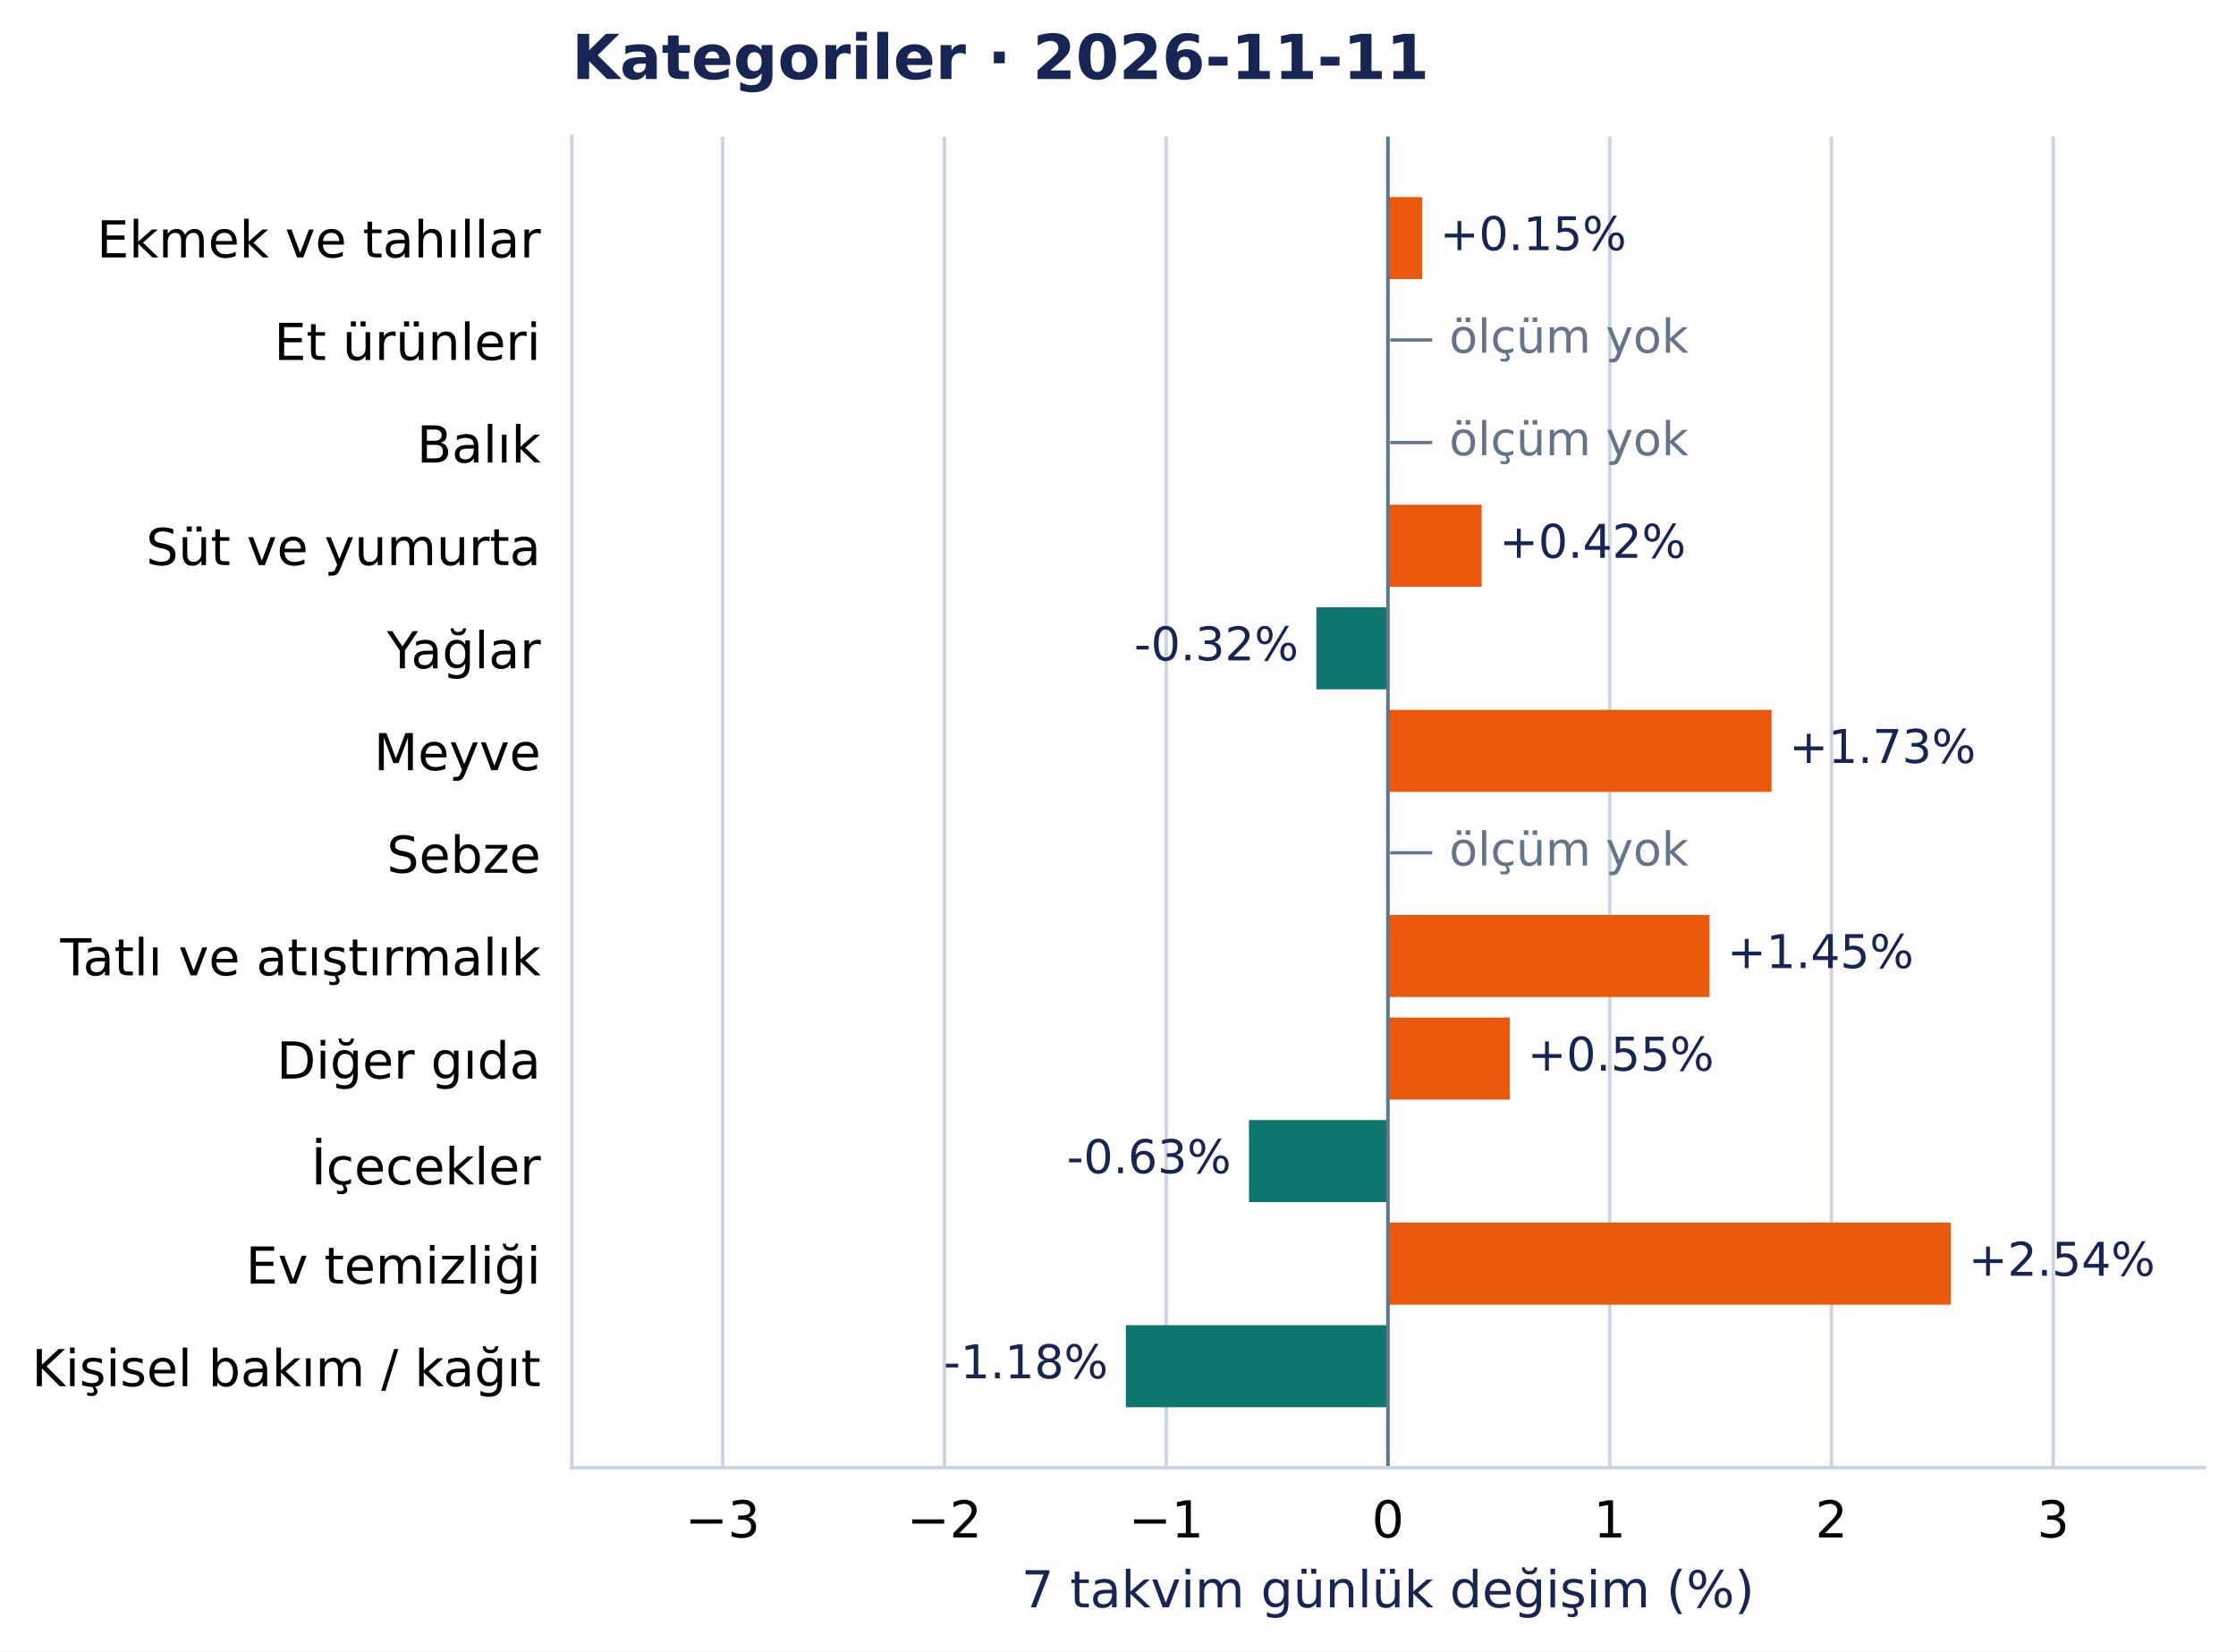
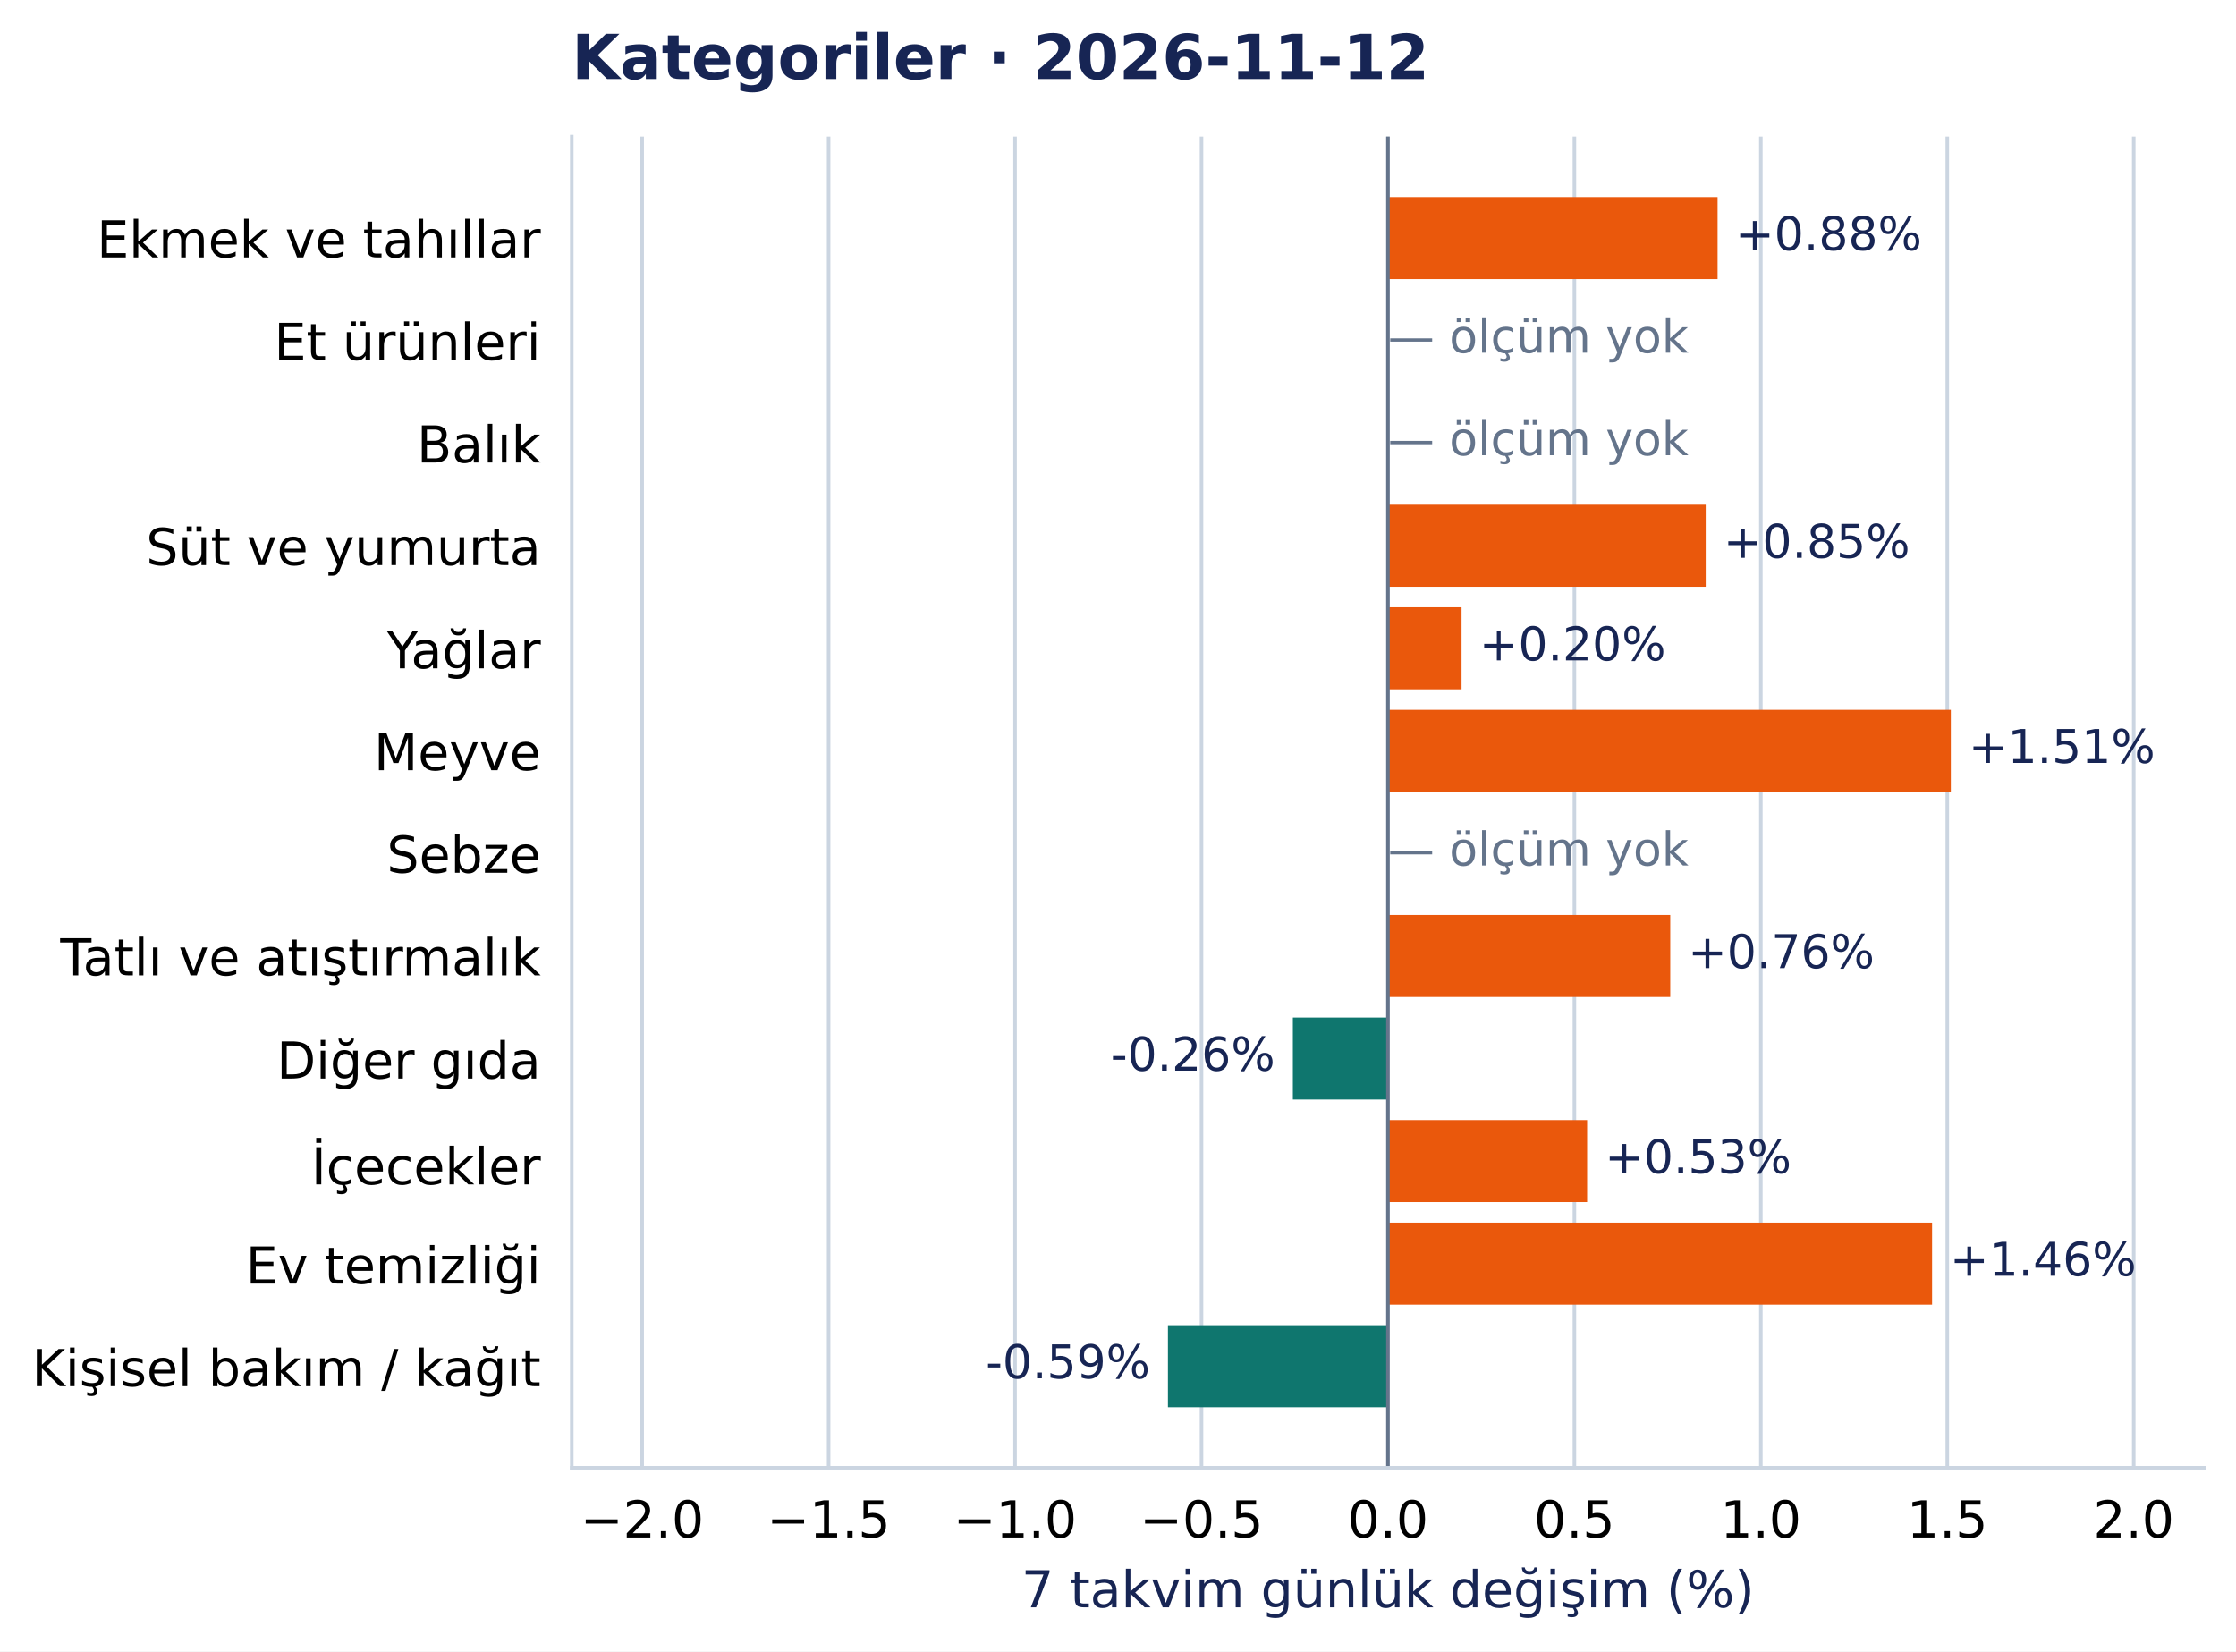
<svg xmlns="http://www.w3.org/2000/svg" width="504.998pt" height="372.97pt" viewBox="0 0 504.998 372.97" version="1.1">
  <defs>
    <style type="text/css">*{stroke-linejoin: round; stroke-linecap: butt}</style>
  </defs>
  <g id="figure_1">
    <g id="patch_1">
      <path d="M 0 372.97 L 504.998 372.97 L 504.998 0 L 0 0 z " style="fill: #ffffff" />
    </g>
    <g id="axes_1">
      <g id="patch_2">
        <path d="M 129.135 331.478 L 497.798 331.478 L 497.798 30.838 L 129.135 30.838 z " style="fill: #ffffff" />
      </g>
      <g id="matplotlib.axis_1">
        <g id="xtick_1">
          <g id="line2d_1">
-             <path d="M 163.214 331.478 L 163.214 30.838 " clip-path="url(#pcea90821e2)" style="fill: none; stroke: #cbd5e1; stroke-width: 0.8; stroke-linecap: square" />
+             <path d="M 145.033 331.478 L 145.033 30.838 " clip-path="url(#pcea90821e2)" style="fill: none; stroke: #cbd5e1; stroke-width: 0.8; stroke-linecap: square" />
          </g>
          <g id="line2d_2" />
          <g id="text_1">
-             <text style="font-size: 11.5px; font-family: 'DejaVu Sans', 'Bitstream Vera Sans', 'Computer Modern Sans Serif', 'Lucida Grande', 'Verdana', 'Geneva', 'Lucid', 'Arial', 'Helvetica', 'Avant Garde', sans-serif; text-anchor: middle" x="163.214" y="347.216" transform="rotate(-0 163.2137 347.2157)">−3</text>
+             <text style="font-size: 11.5px; font-family: 'DejaVu Sans', 'Bitstream Vera Sans', 'Computer Modern Sans Serif', 'Lucida Grande', 'Verdana', 'Geneva', 'Lucid', 'Arial', 'Helvetica', 'Avant Garde', sans-serif; text-anchor: middle" x="145.033" y="347.216" transform="rotate(-0 145.0333 347.2157)">−2.0</text>
          </g>
        </g>
        <g id="xtick_2">
          <g id="line2d_3">
-             <path d="M 213.298 331.478 L 213.298 30.838 " clip-path="url(#pcea90821e2)" style="fill: none; stroke: #cbd5e1; stroke-width: 0.8; stroke-linecap: square" />
+             <path d="M 187.142 331.478 L 187.142 30.838 " clip-path="url(#pcea90821e2)" style="fill: none; stroke: #cbd5e1; stroke-width: 0.8; stroke-linecap: square" />
          </g>
          <g id="line2d_4" />
          <g id="text_2">
-             <text style="font-size: 11.5px; font-family: 'DejaVu Sans', 'Bitstream Vera Sans', 'Computer Modern Sans Serif', 'Lucida Grande', 'Verdana', 'Geneva', 'Lucid', 'Arial', 'Helvetica', 'Avant Garde', sans-serif; text-anchor: middle" x="213.298" y="347.216" transform="rotate(-0 213.298 347.2157)">−2</text>
+             <text style="font-size: 11.5px; font-family: 'DejaVu Sans', 'Bitstream Vera Sans', 'Computer Modern Sans Serif', 'Lucida Grande', 'Verdana', 'Geneva', 'Lucid', 'Arial', 'Helvetica', 'Avant Garde', sans-serif; text-anchor: middle" x="187.142" y="347.216" transform="rotate(-0 187.1416 347.2157)">−1.5</text>
          </g>
        </g>
        <g id="xtick_3">
          <g id="line2d_5">
-             <path d="M 263.382 331.478 L 263.382 30.838 " clip-path="url(#pcea90821e2)" style="fill: none; stroke: #cbd5e1; stroke-width: 0.8; stroke-linecap: square" />
+             <path d="M 229.25 331.478 L 229.25 30.838 " clip-path="url(#pcea90821e2)" style="fill: none; stroke: #cbd5e1; stroke-width: 0.8; stroke-linecap: square" />
          </g>
          <g id="line2d_6" />
          <g id="text_3">
-             <text style="font-size: 11.5px; font-family: 'DejaVu Sans', 'Bitstream Vera Sans', 'Computer Modern Sans Serif', 'Lucida Grande', 'Verdana', 'Geneva', 'Lucid', 'Arial', 'Helvetica', 'Avant Garde', sans-serif; text-anchor: middle" x="263.382" y="347.216" transform="rotate(-0 263.3823 347.2157)">−1</text>
+             <text style="font-size: 11.5px; font-family: 'DejaVu Sans', 'Bitstream Vera Sans', 'Computer Modern Sans Serif', 'Lucida Grande', 'Verdana', 'Geneva', 'Lucid', 'Arial', 'Helvetica', 'Avant Garde', sans-serif; text-anchor: middle" x="229.25" y="347.216" transform="rotate(-0 229.2499 347.2157)">−1.0</text>
          </g>
        </g>
        <g id="xtick_4">
          <g id="line2d_7">
-             <path d="M 313.467 331.478 L 313.467 30.838 " clip-path="url(#pcea90821e2)" style="fill: none; stroke: #cbd5e1; stroke-width: 0.8; stroke-linecap: square" />
+             <path d="M 271.358 331.478 L 271.358 30.838 " clip-path="url(#pcea90821e2)" style="fill: none; stroke: #cbd5e1; stroke-width: 0.8; stroke-linecap: square" />
          </g>
          <g id="line2d_8" />
          <g id="text_4">
-             <text style="font-size: 11.5px; font-family: 'DejaVu Sans', 'Bitstream Vera Sans', 'Computer Modern Sans Serif', 'Lucida Grande', 'Verdana', 'Geneva', 'Lucid', 'Arial', 'Helvetica', 'Avant Garde', sans-serif; text-anchor: middle" x="313.467" y="347.216" transform="rotate(-0 313.4666 347.2157)">0</text>
+             <text style="font-size: 11.5px; font-family: 'DejaVu Sans', 'Bitstream Vera Sans', 'Computer Modern Sans Serif', 'Lucida Grande', 'Verdana', 'Geneva', 'Lucid', 'Arial', 'Helvetica', 'Avant Garde', sans-serif; text-anchor: middle" x="271.358" y="347.216" transform="rotate(-0 271.3582 347.2157)">−0.5</text>
          </g>
        </g>
        <g id="xtick_5">
          <g id="line2d_9">
-             <path d="M 363.551 331.478 L 363.551 30.838 " clip-path="url(#pcea90821e2)" style="fill: none; stroke: #cbd5e1; stroke-width: 0.8; stroke-linecap: square" />
+             <path d="M 313.467 331.478 L 313.467 30.838 " clip-path="url(#pcea90821e2)" style="fill: none; stroke: #cbd5e1; stroke-width: 0.8; stroke-linecap: square" />
          </g>
          <g id="line2d_10" />
          <g id="text_5">
-             <text style="font-size: 11.5px; font-family: 'DejaVu Sans', 'Bitstream Vera Sans', 'Computer Modern Sans Serif', 'Lucida Grande', 'Verdana', 'Geneva', 'Lucid', 'Arial', 'Helvetica', 'Avant Garde', sans-serif; text-anchor: middle" x="363.551" y="347.216" transform="rotate(-0 363.5509 347.2157)">1</text>
+             <text style="font-size: 11.5px; font-family: 'DejaVu Sans', 'Bitstream Vera Sans', 'Computer Modern Sans Serif', 'Lucida Grande', 'Verdana', 'Geneva', 'Lucid', 'Arial', 'Helvetica', 'Avant Garde', sans-serif; text-anchor: middle" x="313.467" y="347.216" transform="rotate(-0 313.4666 347.2157)">0.0</text>
          </g>
        </g>
        <g id="xtick_6">
          <g id="line2d_11">
-             <path d="M 413.635 331.478 L 413.635 30.838 " clip-path="url(#pcea90821e2)" style="fill: none; stroke: #cbd5e1; stroke-width: 0.8; stroke-linecap: square" />
+             <path d="M 355.575 331.478 L 355.575 30.838 " clip-path="url(#pcea90821e2)" style="fill: none; stroke: #cbd5e1; stroke-width: 0.8; stroke-linecap: square" />
          </g>
          <g id="line2d_12" />
          <g id="text_6">
-             <text style="font-size: 11.5px; font-family: 'DejaVu Sans', 'Bitstream Vera Sans', 'Computer Modern Sans Serif', 'Lucida Grande', 'Verdana', 'Geneva', 'Lucid', 'Arial', 'Helvetica', 'Avant Garde', sans-serif; text-anchor: middle" x="413.635" y="347.216" transform="rotate(-0 413.6351 347.2157)">2</text>
+             <text style="font-size: 11.5px; font-family: 'DejaVu Sans', 'Bitstream Vera Sans', 'Computer Modern Sans Serif', 'Lucida Grande', 'Verdana', 'Geneva', 'Lucid', 'Arial', 'Helvetica', 'Avant Garde', sans-serif; text-anchor: middle" x="355.575" y="347.216" transform="rotate(-0 355.5749 347.2157)">0.5</text>
          </g>
        </g>
        <g id="xtick_7">
          <g id="line2d_13">
-             <path d="M 463.719 331.478 L 463.719 30.838 " clip-path="url(#pcea90821e2)" style="fill: none; stroke: #cbd5e1; stroke-width: 0.8; stroke-linecap: square" />
+             <path d="M 397.683 331.478 L 397.683 30.838 " clip-path="url(#pcea90821e2)" style="fill: none; stroke: #cbd5e1; stroke-width: 0.8; stroke-linecap: square" />
          </g>
          <g id="line2d_14" />
          <g id="text_7">
-             <text style="font-size: 11.5px; font-family: 'DejaVu Sans', 'Bitstream Vera Sans', 'Computer Modern Sans Serif', 'Lucida Grande', 'Verdana', 'Geneva', 'Lucid', 'Arial', 'Helvetica', 'Avant Garde', sans-serif; text-anchor: middle" x="463.719" y="347.216" transform="rotate(-0 463.7194 347.2157)">3</text>
-           </g>
-         </g>
-         <g id="text_8">
+             <text style="font-size: 11.5px; font-family: 'DejaVu Sans', 'Bitstream Vera Sans', 'Computer Modern Sans Serif', 'Lucida Grande', 'Verdana', 'Geneva', 'Lucid', 'Arial', 'Helvetica', 'Avant Garde', sans-serif; text-anchor: middle" x="397.683" y="347.216" transform="rotate(-0 397.6832 347.2157)">1.0</text>
+           </g>
+         </g>
+         <g id="xtick_8">
+           <g id="line2d_15">
+             <path d="M 439.792 331.478 L 439.792 30.838 " clip-path="url(#pcea90821e2)" style="fill: none; stroke: #cbd5e1; stroke-width: 0.8; stroke-linecap: square" />
+           </g>
+           <g id="line2d_16" />
+           <g id="text_8">
+             <text style="font-size: 11.5px; font-family: 'DejaVu Sans', 'Bitstream Vera Sans', 'Computer Modern Sans Serif', 'Lucida Grande', 'Verdana', 'Geneva', 'Lucid', 'Arial', 'Helvetica', 'Avant Garde', sans-serif; text-anchor: middle" x="439.792" y="347.216" transform="rotate(-0 439.7915 347.2157)">1.5</text>
+           </g>
+         </g>
+         <g id="xtick_9">
+           <g id="line2d_17">
+             <path d="M 481.9 331.478 L 481.9 30.838 " clip-path="url(#pcea90821e2)" style="fill: none; stroke: #cbd5e1; stroke-width: 0.8; stroke-linecap: square" />
+           </g>
+           <g id="line2d_18" />
+           <g id="text_9">
+             <text style="font-size: 11.5px; font-family: 'DejaVu Sans', 'Bitstream Vera Sans', 'Computer Modern Sans Serif', 'Lucida Grande', 'Verdana', 'Geneva', 'Lucid', 'Arial', 'Helvetica', 'Avant Garde', sans-serif; text-anchor: middle" x="481.9" y="347.216" transform="rotate(-0 481.8998 347.2157)">2.0</text>
+           </g>
+         </g>
+         <g id="text_10">
          <text style="font-size: 11.5px; font-family: 'DejaVu Sans', 'Bitstream Vera Sans', 'Computer Modern Sans Serif', 'Lucida Grande', 'Verdana', 'Geneva', 'Lucid', 'Arial', 'Helvetica', 'Avant Garde', sans-serif; text-anchor: middle; fill: #172554" x="313.467" y="363.008" transform="rotate(-0 313.4666 363.0077)">7 takvim günlük değişim (%)</text>
        </g>
      </g>
      <g id="matplotlib.axis_2">
        <g id="ytick_1">
-           <g id="line2d_15" />
-           <g id="text_9">
+           <g id="line2d_19" />
+           <g id="text_11">
            <text style="font-size: 11.5px; font-family: 'DejaVu Sans', 'Bitstream Vera Sans', 'Computer Modern Sans Serif', 'Lucida Grande', 'Verdana', 'Geneva', 'Lucid', 'Arial', 'Helvetica', 'Avant Garde', sans-serif; text-anchor: end" x="122.135" y="58.137" transform="rotate(-0 122.1353 58.13713)">Ekmek ve tahıllar</text>
          </g>
        </g>
        <g id="ytick_2">
-           <g id="line2d_16" />
-           <g id="text_10">
+           <g id="line2d_20" />
+           <g id="text_12">
            <text style="font-size: 11.5px; font-family: 'DejaVu Sans', 'Bitstream Vera Sans', 'Computer Modern Sans Serif', 'Lucida Grande', 'Verdana', 'Geneva', 'Lucid', 'Arial', 'Helvetica', 'Avant Garde', sans-serif; text-anchor: end" x="122.135" y="81.299" transform="rotate(-0 122.1353 81.29896)">Et ürünleri</text>
          </g>
        </g>
        <g id="ytick_3">
-           <g id="line2d_17" />
-           <g id="text_11">
+           <g id="line2d_21" />
+           <g id="text_13">
            <text style="font-size: 11.5px; font-family: 'DejaVu Sans', 'Bitstream Vera Sans', 'Computer Modern Sans Serif', 'Lucida Grande', 'Verdana', 'Geneva', 'Lucid', 'Arial', 'Helvetica', 'Avant Garde', sans-serif; text-anchor: end" x="122.135" y="104.461" transform="rotate(-0 122.1353 104.4608)">Balık</text>
          </g>
        </g>
        <g id="ytick_4">
-           <g id="line2d_18" />
-           <g id="text_12">
+           <g id="line2d_22" />
+           <g id="text_14">
            <text style="font-size: 11.5px; font-family: 'DejaVu Sans', 'Bitstream Vera Sans', 'Computer Modern Sans Serif', 'Lucida Grande', 'Verdana', 'Geneva', 'Lucid', 'Arial', 'Helvetica', 'Avant Garde', sans-serif; text-anchor: end" x="122.135" y="127.622" transform="rotate(-0 122.1353 127.6222)">Süt ve yumurta</text>
          </g>
        </g>
        <g id="ytick_5">
-           <g id="line2d_19" />
-           <g id="text_13">
+           <g id="line2d_23" />
+           <g id="text_15">
            <text style="font-size: 11.5px; font-family: 'DejaVu Sans', 'Bitstream Vera Sans', 'Computer Modern Sans Serif', 'Lucida Grande', 'Verdana', 'Geneva', 'Lucid', 'Arial', 'Helvetica', 'Avant Garde', sans-serif; text-anchor: end" x="122.135" y="150.93" transform="rotate(-0 122.1353 150.93)">Yağlar</text>
          </g>
        </g>
        <g id="ytick_6">
-           <g id="line2d_20" />
-           <g id="text_14">
+           <g id="line2d_24" />
+           <g id="text_16">
            <text style="font-size: 11.5px; font-family: 'DejaVu Sans', 'Bitstream Vera Sans', 'Computer Modern Sans Serif', 'Lucida Grande', 'Verdana', 'Geneva', 'Lucid', 'Arial', 'Helvetica', 'Avant Garde', sans-serif; text-anchor: end" x="122.135" y="173.946" transform="rotate(-0 122.1353 173.9458)">Meyve</text>
          </g>
        </g>
        <g id="ytick_7">
-           <g id="line2d_21" />
-           <g id="text_15">
+           <g id="line2d_25" />
+           <g id="text_17">
            <text style="font-size: 11.5px; font-family: 'DejaVu Sans', 'Bitstream Vera Sans', 'Computer Modern Sans Serif', 'Lucida Grande', 'Verdana', 'Geneva', 'Lucid', 'Arial', 'Helvetica', 'Avant Garde', sans-serif; text-anchor: end" x="122.135" y="197.108" transform="rotate(-0 122.1353 197.1081)">Sebze</text>
          </g>
        </g>
        <g id="ytick_8">
-           <g id="line2d_22" />
-           <g id="text_16">
+           <g id="line2d_26" />
+           <g id="text_18">
            <text style="font-size: 11.5px; font-family: 'DejaVu Sans', 'Bitstream Vera Sans', 'Computer Modern Sans Serif', 'Lucida Grande', 'Verdana', 'Geneva', 'Lucid', 'Arial', 'Helvetica', 'Avant Garde', sans-serif; text-anchor: end" x="122.135" y="220.27" transform="rotate(-0 122.1353 220.27)">Tatlı ve atıştırmalık</text>
          </g>
        </g>
        <g id="ytick_9">
-           <g id="line2d_23" />
-           <g id="text_17">
+           <g id="line2d_27" />
+           <g id="text_19">
            <text style="font-size: 11.5px; font-family: 'DejaVu Sans', 'Bitstream Vera Sans', 'Computer Modern Sans Serif', 'Lucida Grande', 'Verdana', 'Geneva', 'Lucid', 'Arial', 'Helvetica', 'Avant Garde', sans-serif; text-anchor: end" x="122.135" y="243.577" transform="rotate(-0 122.1353 243.5773)">Diğer gıda</text>
          </g>
        </g>
        <g id="ytick_10">
-           <g id="line2d_24" />
-           <g id="text_18">
+           <g id="line2d_28" />
+           <g id="text_20">
            <text style="font-size: 11.5px; font-family: 'DejaVu Sans', 'Bitstream Vera Sans', 'Computer Modern Sans Serif', 'Lucida Grande', 'Verdana', 'Geneva', 'Lucid', 'Arial', 'Helvetica', 'Avant Garde', sans-serif; text-anchor: end" x="122.135" y="267.48" transform="rotate(-0 122.1353 267.4804)">İçecekler</text>
          </g>
        </g>
        <g id="ytick_11">
-           <g id="line2d_25" />
-           <g id="text_19">
+           <g id="line2d_29" />
+           <g id="text_21">
            <text style="font-size: 11.5px; font-family: 'DejaVu Sans', 'Bitstream Vera Sans', 'Computer Modern Sans Serif', 'Lucida Grande', 'Verdana', 'Geneva', 'Lucid', 'Arial', 'Helvetica', 'Avant Garde', sans-serif; text-anchor: end" x="122.135" y="289.901" transform="rotate(-0 122.1353 289.901)">Ev temizliği</text>
          </g>
        </g>
        <g id="ytick_12">
-           <g id="line2d_26" />
-           <g id="text_20">
+           <g id="line2d_30" />
+           <g id="text_22">
            <text style="font-size: 11.5px; font-family: 'DejaVu Sans', 'Bitstream Vera Sans', 'Computer Modern Sans Serif', 'Lucida Grande', 'Verdana', 'Geneva', 'Lucid', 'Arial', 'Helvetica', 'Avant Garde', sans-serif; text-anchor: end" x="122.135" y="313.063" transform="rotate(-0 122.1353 313.0628)">Kişisel bakım / kağıt</text>
          </g>
        </g>
      </g>
      <g id="patch_3">
-         <path d="M 313.467 44.503 L 321.206 44.503 L 321.206 63.033 L 313.467 63.033 z " clip-path="url(#pcea90821e2)" style="fill: #ea580c" />
+         <path d="M 313.467 44.503 L 387.913 44.503 L 387.913 63.033 L 313.467 63.033 z " clip-path="url(#pcea90821e2)" style="fill: #ea580c" />
      </g>
      <g id="patch_4">
-         <path d="M 313.467 113.989 L 334.625 113.989 L 334.625 132.518 L 313.467 132.518 z " clip-path="url(#pcea90821e2)" style="fill: #ea580c" />
+         <path d="M 313.467 113.989 L 385.232 113.989 L 385.232 132.518 L 313.467 132.518 z " clip-path="url(#pcea90821e2)" style="fill: #ea580c" />
      </g>
      <g id="patch_5">
-         <path d="M 313.467 137.151 L 297.288 137.151 L 297.288 155.68 L 313.467 155.68 z " clip-path="url(#pcea90821e2)" style="fill: #0f766e" />
+         <path d="M 313.467 137.151 L 330.09 137.151 L 330.09 155.68 L 313.467 155.68 z " clip-path="url(#pcea90821e2)" style="fill: #ea580c" />
      </g>
      <g id="patch_6">
-         <path d="M 313.467 160.312 L 400.101 160.312 L 400.101 178.842 L 313.467 178.842 z " clip-path="url(#pcea90821e2)" style="fill: #ea580c" />
+         <path d="M 313.467 160.312 L 440.592 160.312 L 440.592 178.842 L 313.467 178.842 z " clip-path="url(#pcea90821e2)" style="fill: #ea580c" />
      </g>
      <g id="patch_7">
-         <path d="M 313.467 206.636 L 386.088 206.636 L 386.088 225.166 L 313.467 225.166 z " clip-path="url(#pcea90821e2)" style="fill: #ea580c" />
+         <path d="M 313.467 206.636 L 377.224 206.636 L 377.224 225.166 L 313.467 225.166 z " clip-path="url(#pcea90821e2)" style="fill: #ea580c" />
      </g>
      <g id="patch_8">
-         <path d="M 313.467 229.798 L 340.981 229.798 L 340.981 248.327 L 313.467 248.327 z " clip-path="url(#pcea90821e2)" style="fill: #ea580c" />
+         <path d="M 313.467 229.798 L 291.989 229.798 L 291.989 248.327 L 313.467 248.327 z " clip-path="url(#pcea90821e2)" style="fill: #0f766e" />
      </g>
      <g id="patch_9">
-         <path d="M 313.467 252.96 L 282.081 252.96 L 282.081 271.489 L 313.467 271.489 z " clip-path="url(#pcea90821e2)" style="fill: #0f766e" />
+         <path d="M 313.467 252.96 L 358.448 252.96 L 358.448 271.489 L 313.467 271.489 z " clip-path="url(#pcea90821e2)" style="fill: #ea580c" />
      </g>
      <g id="patch_10">
-         <path d="M 313.467 276.122 L 440.592 276.122 L 440.592 294.651 L 313.467 294.651 z " clip-path="url(#pcea90821e2)" style="fill: #ea580c" />
+         <path d="M 313.467 276.122 L 436.356 276.122 L 436.356 294.651 L 313.467 294.651 z " clip-path="url(#pcea90821e2)" style="fill: #ea580c" />
      </g>
      <g id="patch_11">
-         <path d="M 313.467 299.283 L 254.273 299.283 L 254.273 317.813 L 313.467 317.813 z " clip-path="url(#pcea90821e2)" style="fill: #0f766e" />
-       </g>
-       <g id="line2d_27">
+         <path d="M 313.467 299.283 L 263.775 299.283 L 263.775 317.813 L 313.467 317.813 z " clip-path="url(#pcea90821e2)" style="fill: #0f766e" />
+       </g>
+       <g id="line2d_31">
        <path d="M 313.467 331.478 L 313.467 30.838 " clip-path="url(#pcea90821e2)" style="fill: none; stroke: #64748b; stroke-width: 0.8; stroke-linecap: square" />
      </g>
      <g id="patch_12">
        <path d="M 129.135 331.478 L 129.135 30.838 " style="fill: none; stroke: #cbd5e1; stroke-width: 0.8; stroke-linejoin: miter; stroke-linecap: square" />
      </g>
      <g id="patch_13">
        <path d="M 129.135 331.478 L 497.798 331.478 " style="fill: none; stroke: #cbd5e1; stroke-width: 0.8; stroke-linejoin: miter; stroke-linecap: square" />
      </g>
-       <g id="text_21">
-         <text style="font-size: 10.5px; font-family: 'DejaVu Sans', 'Bitstream Vera Sans', 'Computer Modern Sans Serif', 'Lucida Grande', 'Verdana', 'Geneva', 'Lucid', 'Arial', 'Helvetica', 'Avant Garde', sans-serif; text-anchor: start; fill: #172554" x="325.206" y="56.496" transform="rotate(-0 325.2064 56.49557)">+0.15%</text>
-       </g>
-       <g id="text_22">
+       <g id="text_23">
+         <text style="font-size: 10.5px; font-family: 'DejaVu Sans', 'Bitstream Vera Sans', 'Computer Modern Sans Serif', 'Lucida Grande', 'Verdana', 'Geneva', 'Lucid', 'Arial', 'Helvetica', 'Avant Garde', sans-serif; text-anchor: start; fill: #172554" x="391.913" y="56.496" transform="rotate(-0 391.9131 56.49557)">+0.88%</text>
+       </g>
+       <g id="text_24">
        <text style="font-size: 10.5px; font-family: 'DejaVu Sans', 'Bitstream Vera Sans', 'Computer Modern Sans Serif', 'Lucida Grande', 'Verdana', 'Geneva', 'Lucid', 'Arial', 'Helvetica', 'Avant Garde', sans-serif; text-anchor: start; fill: #64748b" x="313.467" y="79.658" transform="rotate(-0 313.4666 79.65781)">  — ölçüm yok</text>
      </g>
-       <g id="text_23">
+       <g id="text_25">
        <text style="font-size: 10.5px; font-family: 'DejaVu Sans', 'Bitstream Vera Sans', 'Computer Modern Sans Serif', 'Lucida Grande', 'Verdana', 'Geneva', 'Lucid', 'Arial', 'Helvetica', 'Avant Garde', sans-serif; text-anchor: start; fill: #64748b" x="313.467" y="102.82" transform="rotate(-0 313.4666 102.8196)">  — ölçüm yok</text>
      </g>
-       <g id="text_24">
-         <text style="font-size: 10.5px; font-family: 'DejaVu Sans', 'Bitstream Vera Sans', 'Computer Modern Sans Serif', 'Lucida Grande', 'Verdana', 'Geneva', 'Lucid', 'Arial', 'Helvetica', 'Avant Garde', sans-serif; text-anchor: start; fill: #172554" x="338.625" y="125.981" transform="rotate(-0 338.6249 125.9811)">+0.42%</text>
-       </g>
-       <g id="text_25">
-         <text style="font-size: 10.5px; font-family: 'DejaVu Sans', 'Bitstream Vera Sans', 'Computer Modern Sans Serif', 'Lucida Grande', 'Verdana', 'Geneva', 'Lucid', 'Arial', 'Helvetica', 'Avant Garde', sans-serif; text-anchor: end; fill: #172554" x="293.288" y="149.143" transform="rotate(-0 293.2877 149.1429)">-0.32%</text>
-       </g>
      <g id="text_26">
-         <text style="font-size: 10.5px; font-family: 'DejaVu Sans', 'Bitstream Vera Sans', 'Computer Modern Sans Serif', 'Lucida Grande', 'Verdana', 'Geneva', 'Lucid', 'Arial', 'Helvetica', 'Avant Garde', sans-serif; text-anchor: start; fill: #172554" x="404.101" y="172.305" transform="rotate(-0 404.1006 172.3047)">+1.73%</text>
+         <text style="font-size: 10.5px; font-family: 'DejaVu Sans', 'Bitstream Vera Sans', 'Computer Modern Sans Serif', 'Lucida Grande', 'Verdana', 'Geneva', 'Lucid', 'Arial', 'Helvetica', 'Avant Garde', sans-serif; text-anchor: start; fill: #172554" x="389.232" y="125.981" transform="rotate(-0 389.2321 125.9811)">+0.85%</text>
      </g>
      <g id="text_27">
+         <text style="font-size: 10.5px; font-family: 'DejaVu Sans', 'Bitstream Vera Sans', 'Computer Modern Sans Serif', 'Lucida Grande', 'Verdana', 'Geneva', 'Lucid', 'Arial', 'Helvetica', 'Avant Garde', sans-serif; text-anchor: start; fill: #172554" x="334.09" y="149.143" transform="rotate(-0 334.0901 149.1429)">+0.20%</text>
+       </g>
+       <g id="text_28">
+         <text style="font-size: 10.5px; font-family: 'DejaVu Sans', 'Bitstream Vera Sans', 'Computer Modern Sans Serif', 'Lucida Grande', 'Verdana', 'Geneva', 'Lucid', 'Arial', 'Helvetica', 'Avant Garde', sans-serif; text-anchor: start; fill: #172554" x="444.592" y="172.305" transform="rotate(-0 444.5916 172.3047)">+1.51%</text>
+       </g>
+       <g id="text_29">
        <text style="font-size: 10.5px; font-family: 'DejaVu Sans', 'Bitstream Vera Sans', 'Computer Modern Sans Serif', 'Lucida Grande', 'Verdana', 'Geneva', 'Lucid', 'Arial', 'Helvetica', 'Avant Garde', sans-serif; text-anchor: start; fill: #64748b" x="313.467" y="195.467" transform="rotate(-0 313.4666 195.467)">  — ölçüm yok</text>
      </g>
-       <g id="text_28">
-         <text style="font-size: 10.5px; font-family: 'DejaVu Sans', 'Bitstream Vera Sans', 'Computer Modern Sans Serif', 'Lucida Grande', 'Verdana', 'Geneva', 'Lucid', 'Arial', 'Helvetica', 'Avant Garde', sans-serif; text-anchor: start; fill: #172554" x="390.088" y="218.628" transform="rotate(-0 390.088 218.6284)">+1.45%</text>
-       </g>
-       <g id="text_29">
-         <text style="font-size: 10.5px; font-family: 'DejaVu Sans', 'Bitstream Vera Sans', 'Computer Modern Sans Serif', 'Lucida Grande', 'Verdana', 'Geneva', 'Lucid', 'Arial', 'Helvetica', 'Avant Garde', sans-serif; text-anchor: start; fill: #172554" x="344.981" y="241.79" transform="rotate(-0 344.9812 241.7902)">+0.55%</text>
-       </g>
      <g id="text_30">
-         <text style="font-size: 10.5px; font-family: 'DejaVu Sans', 'Bitstream Vera Sans', 'Computer Modern Sans Serif', 'Lucida Grande', 'Verdana', 'Geneva', 'Lucid', 'Arial', 'Helvetica', 'Avant Garde', sans-serif; text-anchor: end; fill: #172554" x="278.081" y="264.952" transform="rotate(-0 278.0807 264.9521)">-0.63%</text>
+         <text style="font-size: 10.5px; font-family: 'DejaVu Sans', 'Bitstream Vera Sans', 'Computer Modern Sans Serif', 'Lucida Grande', 'Verdana', 'Geneva', 'Lucid', 'Arial', 'Helvetica', 'Avant Garde', sans-serif; text-anchor: start; fill: #172554" x="381.224" y="218.628" transform="rotate(-0 381.2241 218.6284)">+0.76%</text>
      </g>
      <g id="text_31">
-         <text style="font-size: 10.5px; font-family: 'DejaVu Sans', 'Bitstream Vera Sans', 'Computer Modern Sans Serif', 'Lucida Grande', 'Verdana', 'Geneva', 'Lucid', 'Arial', 'Helvetica', 'Avant Garde', sans-serif; text-anchor: start; fill: #172554" x="444.592" y="288.114" transform="rotate(-0 444.5916 288.1139)">+2.54%</text>
+         <text style="font-size: 10.5px; font-family: 'DejaVu Sans', 'Bitstream Vera Sans', 'Computer Modern Sans Serif', 'Lucida Grande', 'Verdana', 'Geneva', 'Lucid', 'Arial', 'Helvetica', 'Avant Garde', sans-serif; text-anchor: end; fill: #172554" x="287.989" y="241.79" transform="rotate(-0 287.9888 241.7902)">-0.26%</text>
      </g>
      <g id="text_32">
-         <text style="font-size: 10.5px; font-family: 'DejaVu Sans', 'Bitstream Vera Sans', 'Computer Modern Sans Serif', 'Lucida Grande', 'Verdana', 'Geneva', 'Lucid', 'Arial', 'Helvetica', 'Avant Garde', sans-serif; text-anchor: end; fill: #172554" x="250.273" y="311.276" transform="rotate(-0 250.2731 311.2757)">-1.18%</text>
+         <text style="font-size: 10.5px; font-family: 'DejaVu Sans', 'Bitstream Vera Sans', 'Computer Modern Sans Serif', 'Lucida Grande', 'Verdana', 'Geneva', 'Lucid', 'Arial', 'Helvetica', 'Avant Garde', sans-serif; text-anchor: start; fill: #172554" x="362.448" y="264.952" transform="rotate(-0 362.4478 264.9521)">+0.53%</text>
      </g>
      <g id="text_33">
-         <text style="font-weight: 700; font-size: 14px; font-family: 'DejaVu Sans', 'Bitstream Vera Sans', 'Computer Modern Sans Serif', 'Lucida Grande', 'Verdana', 'Geneva', 'Lucid', 'Arial', 'Helvetica', 'Avant Garde', sans-serif; text-anchor: start; fill: #172554" x="129.135" y="17.838" transform="rotate(-0 129.1353 17.83781)">Kategoriler · 2026-11-11</text>
+         <text style="font-size: 10.5px; font-family: 'DejaVu Sans', 'Bitstream Vera Sans', 'Computer Modern Sans Serif', 'Lucida Grande', 'Verdana', 'Geneva', 'Lucid', 'Arial', 'Helvetica', 'Avant Garde', sans-serif; text-anchor: start; fill: #172554" x="440.356" y="288.114" transform="rotate(-0 440.3562 288.1139)">+1.46%</text>
+       </g>
+       <g id="text_34">
+         <text style="font-size: 10.5px; font-family: 'DejaVu Sans', 'Bitstream Vera Sans', 'Computer Modern Sans Serif', 'Lucida Grande', 'Verdana', 'Geneva', 'Lucid', 'Arial', 'Helvetica', 'Avant Garde', sans-serif; text-anchor: end; fill: #172554" x="259.775" y="311.276" transform="rotate(-0 259.7753 311.2757)">-0.59%</text>
+       </g>
+       <g id="text_35">
+         <text style="font-weight: 700; font-size: 14px; font-family: 'DejaVu Sans', 'Bitstream Vera Sans', 'Computer Modern Sans Serif', 'Lucida Grande', 'Verdana', 'Geneva', 'Lucid', 'Arial', 'Helvetica', 'Avant Garde', sans-serif; text-anchor: start; fill: #172554" x="129.135" y="17.838" transform="rotate(-0 129.1353 17.83781)">Kategoriler · 2026-11-12</text>
      </g>
    </g>
  </g>
  <defs>
    <clipPath id="pcea90821e2">
      <rect x="129.135" y="30.838" width="368.663" height="300.641" />
    </clipPath>
  </defs>
</svg>
